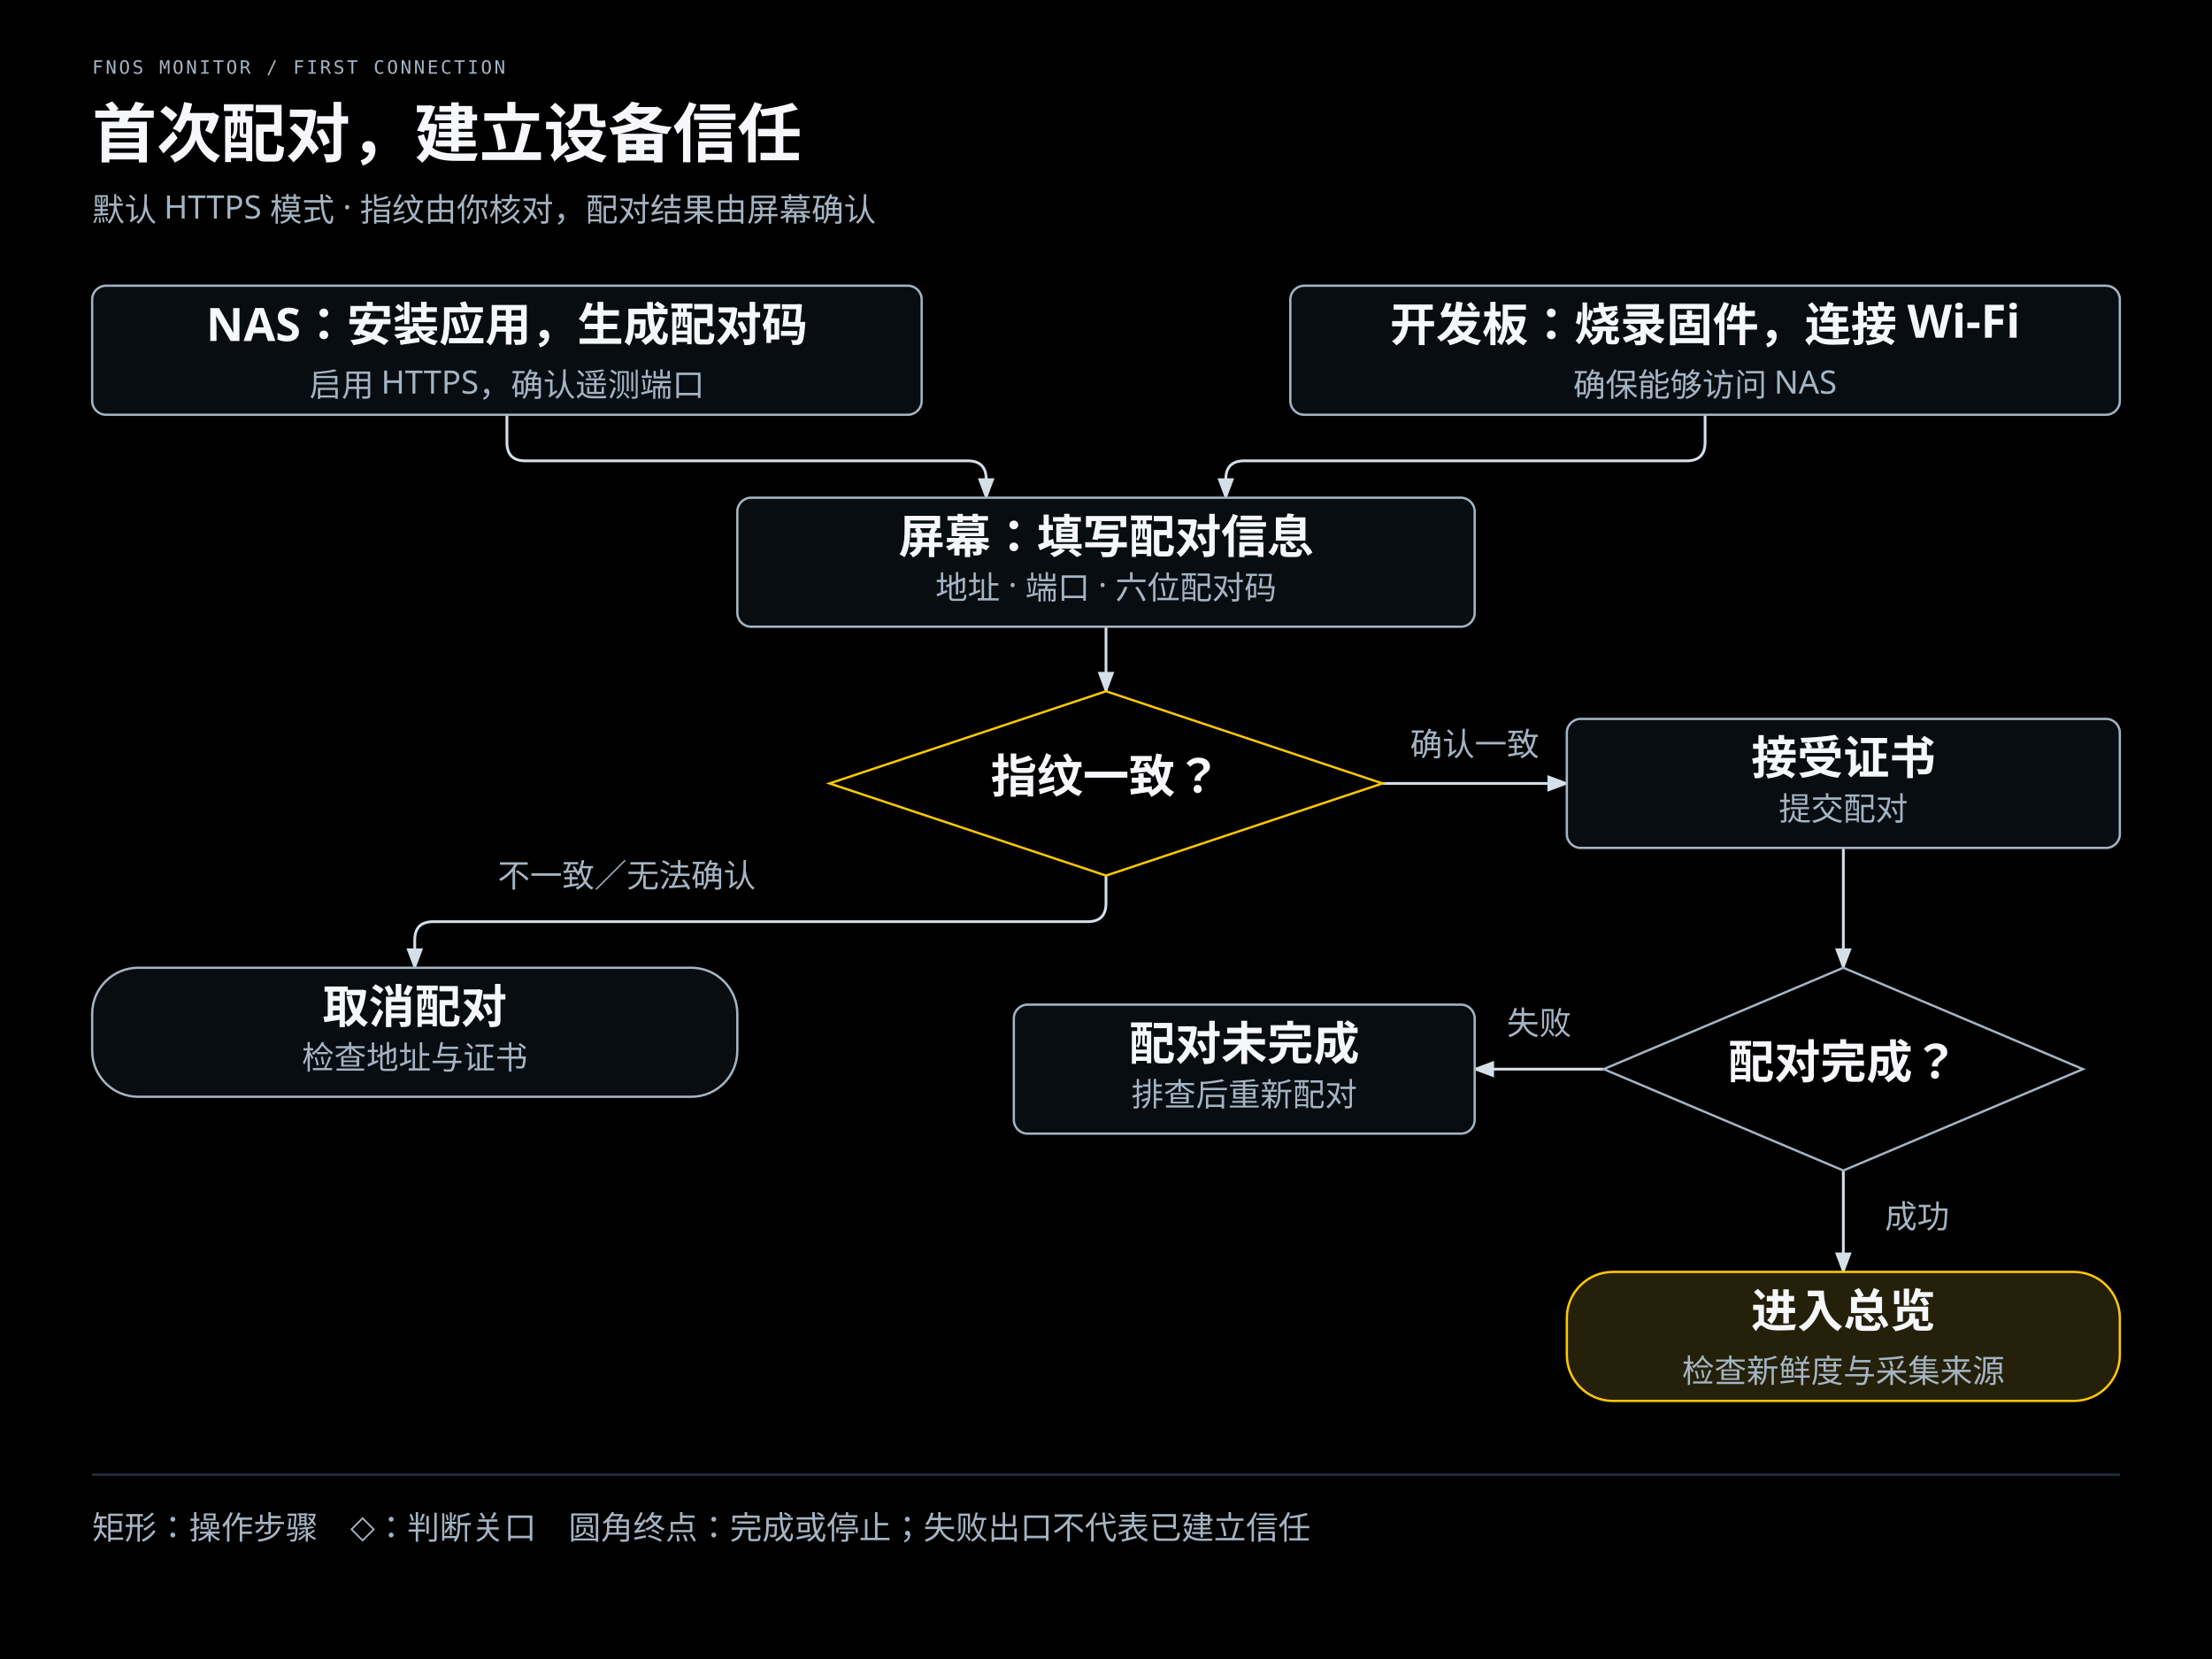
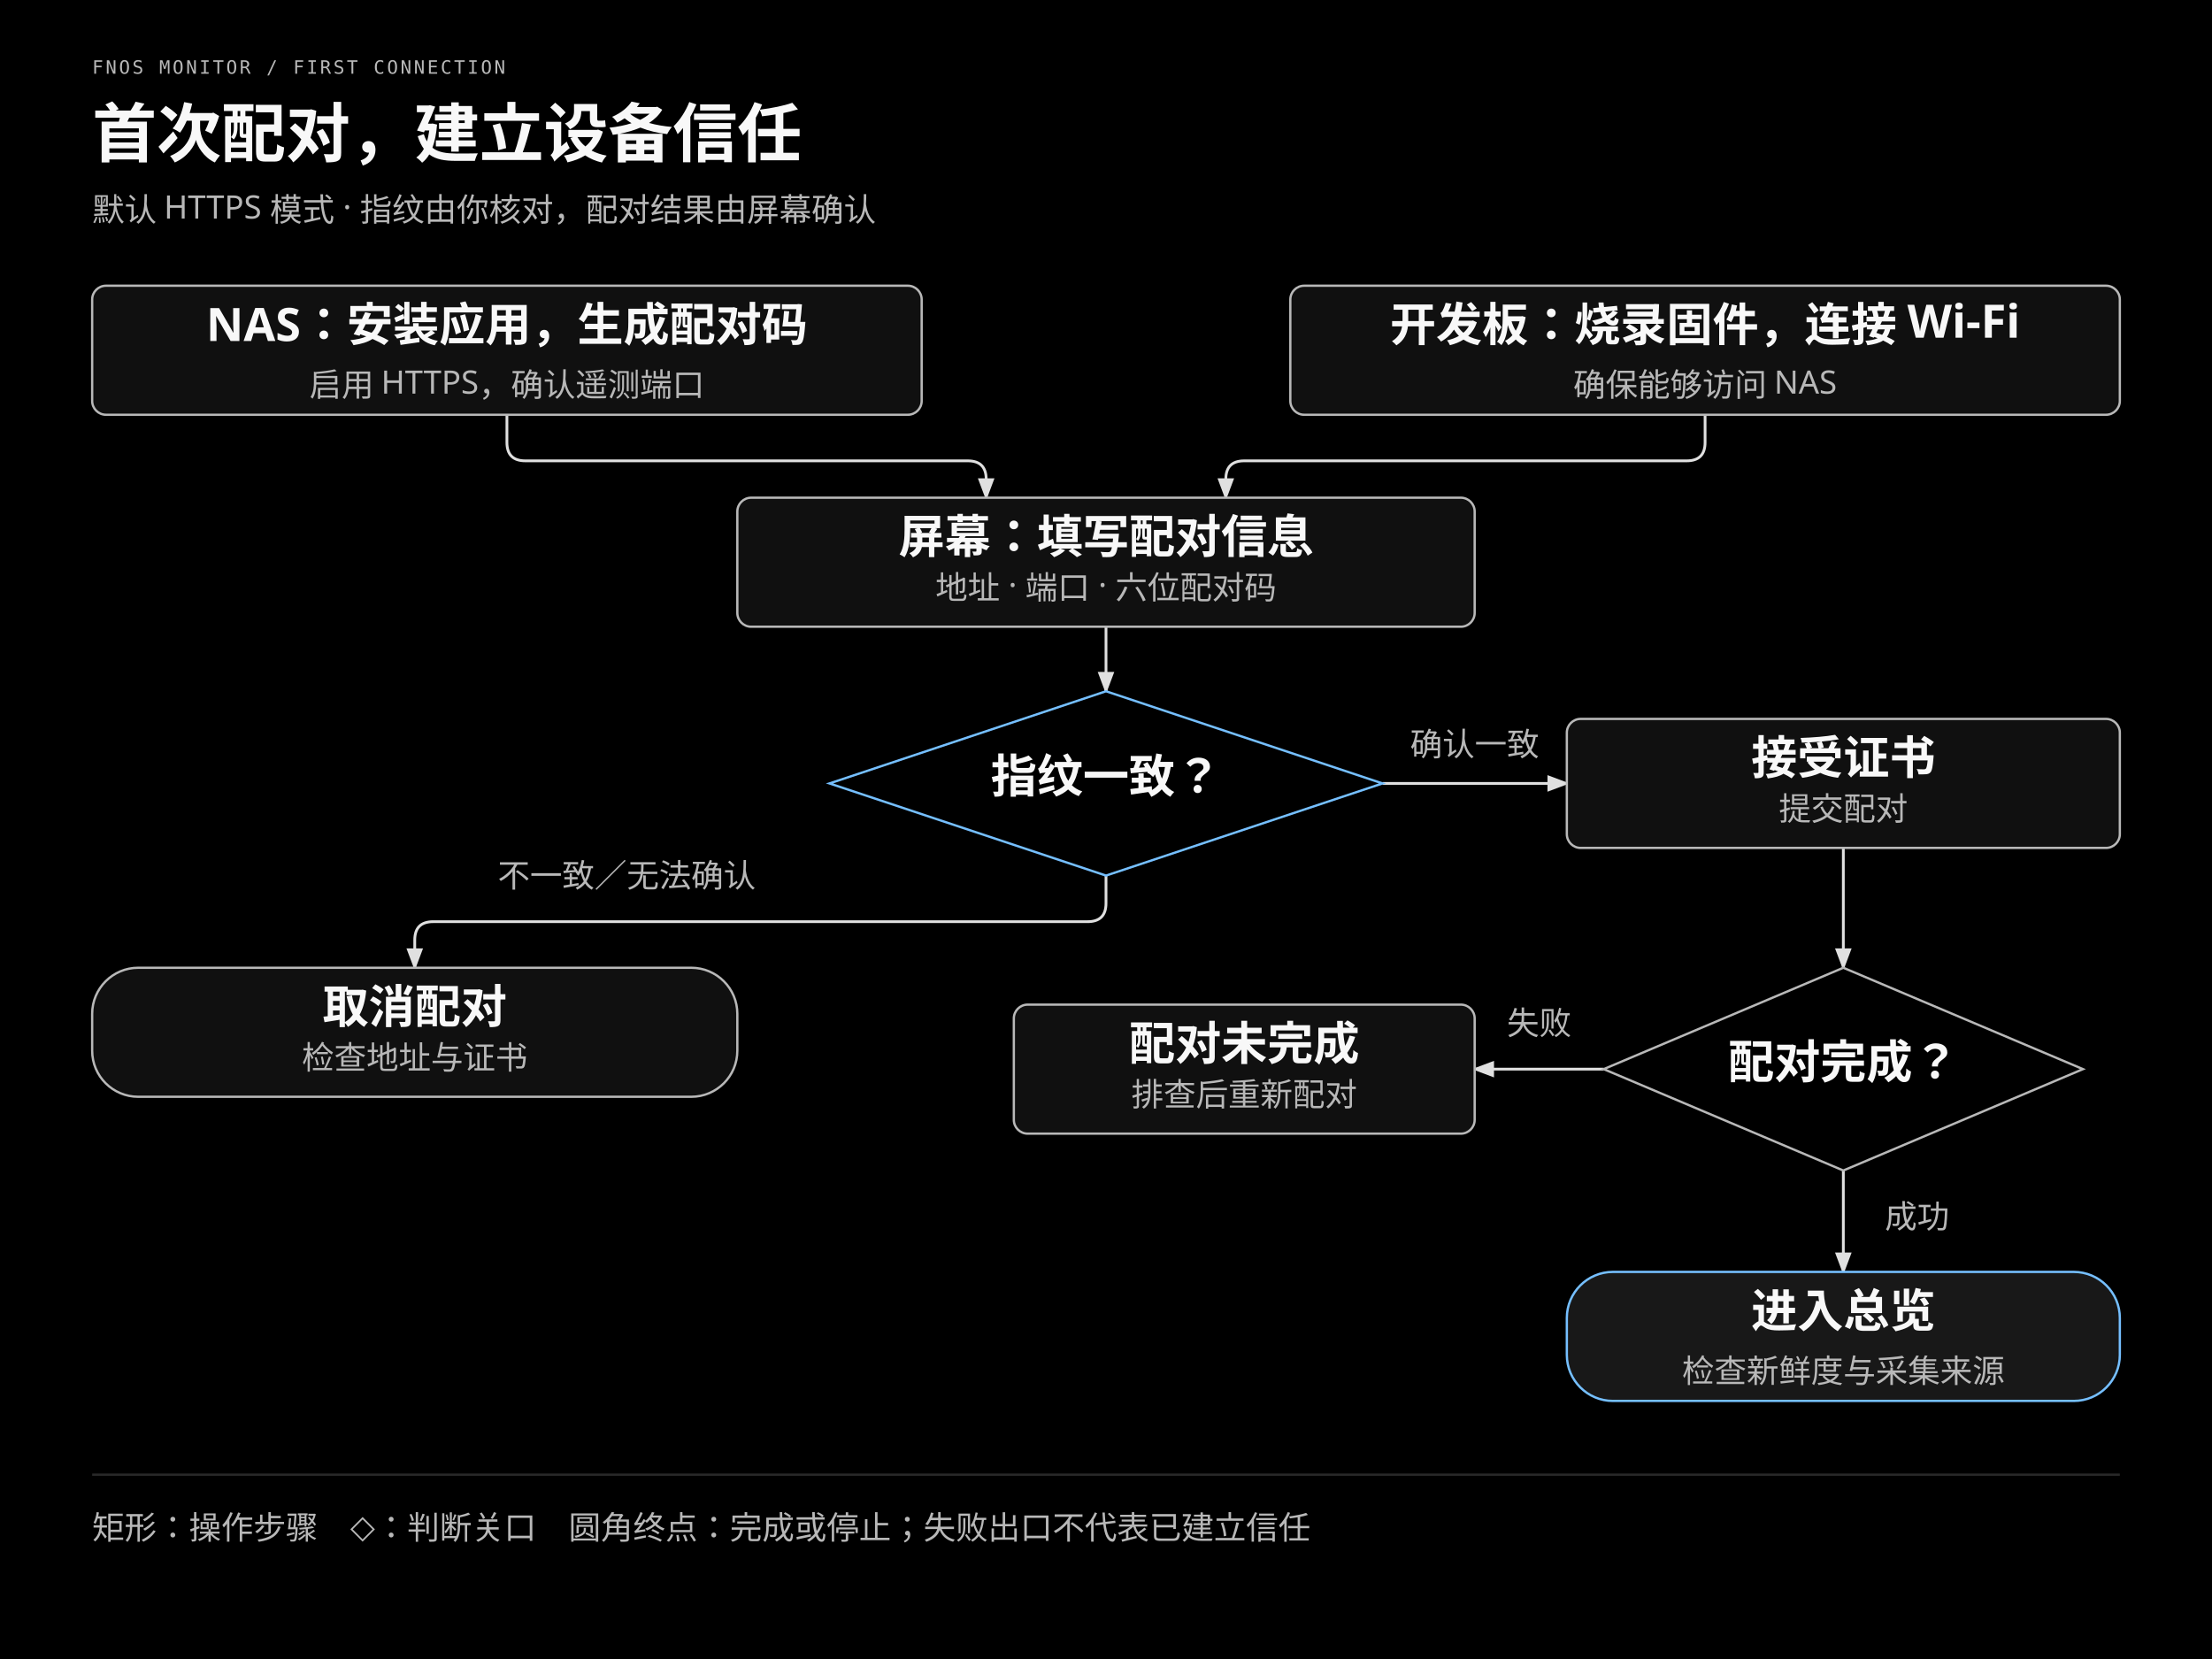
<svg xmlns="http://www.w3.org/2000/svg" width="960" height="720" viewBox="0 0 960 720" role="img" aria-labelledby="first-connection-title first-connection-desc" id="first-connection-root">
  <defs>
-     <style>#first-connection-root { color: #F5F7FA; font-family: 'Noto Sans SC', 'PingFang SC', 'Microsoft YaHei', system-ui, sans-serif; }
+     <style>#first-connection-root { color: #F8F8F8; font-family: 'Noto Sans SC', 'PingFang SC', 'Microsoft YaHei', system-ui, sans-serif; }
      #first-connection-root .diagram-container { width: 100%; overflow-x: auto; }
-       #first-connection-root text { font-family: 'Noto Sans SC', 'PingFang SC', 'Microsoft YaHei', system-ui, sans-serif; fill: #F5F7FA; font-size: 12px; }
+       #first-connection-root text { font-family: 'Noto Sans SC', 'PingFang SC', 'Microsoft YaHei', system-ui, sans-serif; fill: #F8F8F8; font-size: 12px; }
      #first-connection-root .heading { font-size: 28px; font-weight: 600; }
      #first-connection-root .name { font-size: 20px; font-weight: 600; }
-       #first-connection-root .caption { fill: #A5B4C2; font-size: 14px; font-weight: 500; }
-       #first-connection-root .tech { font-family: ui-monospace, 'SFMono-Regular', Consolas, monospace; fill: #D4DFE8; font-size: 12px; }
-       #first-connection-root .tag { font-family: ui-monospace, 'SFMono-Regular', Consolas, monospace; fill: #A5B4C2; font-size: 8px; letter-spacing: 1px; }
+       #first-connection-root .caption { fill: #B8B8B8; font-size: 14px; font-weight: 500; }
+       #first-connection-root .tech { font-family: ui-monospace, 'SFMono-Regular', Consolas, monospace; fill: #E0E0E0; font-size: 12px; }
+       #first-connection-root .tag { font-family: ui-monospace, 'SFMono-Regular', Consolas, monospace; fill: #B8B8B8; font-size: 8px; letter-spacing: 1px; }
      #first-connection-root .diagram-container { overflow-x: visible; }</style>
    <marker id="first-connection-arrow" markerWidth="8" markerHeight="6" refX="7" refY="3" orient="auto">
-       <polygon points="0 0, 8 3, 0 6" fill="#D4DFE8" />
+       <polygon points="0 0, 8 3, 0 6" fill="#E0E0E0" />
    </marker>
    <marker id="first-connection-arrow-accent" markerWidth="8" markerHeight="6" refX="7" refY="3" orient="auto">
-       <polygon points="0 0, 8 3, 0 6" fill="#FFC800" />
+       <polygon points="0 0, 8 3, 0 6" fill="#75BFFF" />
    </marker>
    <marker id="first-connection-arrow-link" markerWidth="8" markerHeight="6" refX="7" refY="3" orient="auto">
-       <polygon points="0 0, 8 3, 0 6" fill="#37C4D6" />
+       <polygon points="0 0, 8 3, 0 6" fill="#8ED7E5" />
    </marker>
  </defs>
  <rect width="960" height="720" fill="#000000" />
  <text x="40" y="32" text-anchor="start" class="tag">FNOS MONITOR / FIRST CONNECTION</text>
  <text x="40" y="68" text-anchor="start" class="heading">首次配对，建立设备信任</text>
  <text x="40" y="96" text-anchor="start" class="caption">默认 HTTPS 模式 · 指纹由你核对，配对结果由屏幕确认</text>
-   <path d="M 220,180 V 192 Q 220,200 228,200 H 420 Q 428,200 428,208 V 216" fill="none" stroke="#D4DFE8" stroke-width="1.2" marker-end="url(#first-connection-arrow)" />
-   <path d="M 740,180 V 192 Q 740,200 732,200 H 540 Q 532,200 532,208 V 216" fill="none" stroke="#D4DFE8" stroke-width="1.2" marker-end="url(#first-connection-arrow)" />
-   <path d="M 480,272 V 300" fill="none" stroke="#D4DFE8" stroke-width="1.2" marker-end="url(#first-connection-arrow)" />
-   <path d="M 600,340 H 680" fill="none" stroke="#D4DFE8" stroke-width="1.2" marker-end="url(#first-connection-arrow)" />
-   <path d="M 480,380 V 392 Q 480,400 472,400 H 188 Q 180,400 180,408 V 420" fill="none" stroke="#D4DFE8" stroke-width="1.2" marker-end="url(#first-connection-arrow)" />
-   <path d="M 800,368 V 420" fill="none" stroke="#D4DFE8" stroke-width="1.2" marker-end="url(#first-connection-arrow)" />
-   <path d="M 800,508 V 552" fill="none" stroke="#D4DFE8" stroke-width="1.2" marker-end="url(#first-connection-arrow)" />
-   <path d="M 696,464 H 640" fill="none" stroke="#D4DFE8" stroke-width="1.2" marker-end="url(#first-connection-arrow)" />
+   <path d="M 220,180 V 192 Q 220,200 228,200 H 420 Q 428,200 428,208 V 216" fill="none" stroke="#E0E0E0" stroke-width="1.2" marker-end="url(#first-connection-arrow)" />
+   <path d="M 740,180 V 192 Q 740,200 732,200 H 540 Q 532,200 532,208 V 216" fill="none" stroke="#E0E0E0" stroke-width="1.2" marker-end="url(#first-connection-arrow)" />
+   <path d="M 480,272 V 300" fill="none" stroke="#E0E0E0" stroke-width="1.2" marker-end="url(#first-connection-arrow)" />
+   <path d="M 600,340 H 680" fill="none" stroke="#E0E0E0" stroke-width="1.2" marker-end="url(#first-connection-arrow)" />
+   <path d="M 480,380 V 392 Q 480,400 472,400 H 188 Q 180,400 180,408 V 420" fill="none" stroke="#E0E0E0" stroke-width="1.2" marker-end="url(#first-connection-arrow)" />
+   <path d="M 800,368 V 420" fill="none" stroke="#E0E0E0" stroke-width="1.2" marker-end="url(#first-connection-arrow)" />
+   <path d="M 800,508 V 552" fill="none" stroke="#E0E0E0" stroke-width="1.2" marker-end="url(#first-connection-arrow)" />
+   <path d="M 696,464 H 640" fill="none" stroke="#E0E0E0" stroke-width="1.2" marker-end="url(#first-connection-arrow)" />
  <g data-role="edge-label">
    <rect x="604" y="308" width="72" height="24" rx="2" fill="#000000" />
    <text x="640.0" y="328" text-anchor="middle" class="caption">确认一致</text>
  </g>
  <g data-role="edge-label">
    <rect x="200" y="368" width="144" height="24" rx="2" fill="#000000" />
    <text x="272.0" y="385" text-anchor="middle" class="caption">不一致／无法确认</text>
  </g>
  <g data-role="edge-label">
    <rect x="808" y="516" width="48" height="24" rx="2" fill="#000000" />
    <text x="832.0" y="533" text-anchor="middle" class="caption">成功</text>
  </g>
  <g data-role="edge-label">
    <rect x="644" y="432" width="48" height="24" rx="2" fill="#000000" />
    <text x="668.0" y="449" text-anchor="middle" class="caption">失败</text>
  </g>
  <g data-node-id="nasReady">
-     <rect x="40" y="124" width="360" height="56" rx="6" fill="#080D12" stroke="#A5B4C2" />
+     <rect x="40" y="124" width="360" height="56" rx="6" fill="#101010" stroke="#B8B8B8" />
    <text x="220.0" y="148" text-anchor="middle" class="name">NAS：安装应用，生成配对码</text>
    <text x="220.0" y="172" text-anchor="middle" class="caption">启用 HTTPS，确认遥测端口</text>
  </g>
  <g data-node-id="boardReady">
-     <rect x="560" y="124" width="360" height="56" rx="6" fill="#080D12" stroke="#A5B4C2" />
+     <rect x="560" y="124" width="360" height="56" rx="6" fill="#101010" stroke="#B8B8B8" />
    <text x="740.0" y="148" text-anchor="middle" class="name">开发板：烧录固件，连接 Wi-Fi</text>
    <text x="740.0" y="172" text-anchor="middle" class="caption">确保能够访问 NAS</text>
  </g>
  <g data-node-id="enterPair">
-     <rect x="320" y="216" width="320" height="56" rx="6" fill="#080D12" stroke="#A5B4C2" />
+     <rect x="320" y="216" width="320" height="56" rx="6" fill="#101010" stroke="#B8B8B8" />
    <text x="480.0" y="240" text-anchor="middle" class="name">屏幕：填写配对信息</text>
    <text x="480.0" y="260" text-anchor="middle" class="caption">地址 · 端口 · 六位配对码</text>
  </g>
  <g data-node-id="fingerprint">
-     <polygon points="480,300.0 600.0,340 480,380.0 360.0,340" fill="#000000" stroke="#FFC800" />
+     <polygon points="480,300.0 600.0,340 480,380.0 360.0,340" fill="#000000" stroke="#75BFFF" />
    <text x="480" y="344" text-anchor="middle" class="name">指纹一致？</text>
  </g>
  <g data-node-id="stopPair">
-     <rect x="40" y="420" width="280" height="56" rx="20" fill="#080D12" stroke="#A5B4C2" />
+     <rect x="40" y="420" width="280" height="56" rx="20" fill="#101010" stroke="#B8B8B8" />
    <text x="180.0" y="444" text-anchor="middle" class="name">取消配对</text>
    <text x="180.0" y="464" text-anchor="middle" class="caption">检查地址与证书</text>
  </g>
  <g data-node-id="acceptPair">
-     <rect x="680" y="312" width="240" height="56" rx="6" fill="#080D12" stroke="#A5B4C2" />
+     <rect x="680" y="312" width="240" height="56" rx="6" fill="#101010" stroke="#B8B8B8" />
    <text x="800.0" y="336" text-anchor="middle" class="name">接受证书</text>
    <text x="800.0" y="356" text-anchor="middle" class="caption">提交配对</text>
  </g>
  <g data-node-id="pairResult">
-     <polygon points="800,420.0 904.0,464 800,508.0 696.0,464" fill="#000000" stroke="#A5B4C2" />
+     <polygon points="800,420.0 904.0,464 800,508.0 696.0,464" fill="#000000" stroke="#B8B8B8" />
    <text x="800" y="468" text-anchor="middle" class="name">配对完成？</text>
  </g>
  <g data-node-id="retryPair">
-     <rect x="440" y="436" width="200" height="56" rx="6" fill="#080D12" stroke="#A5B4C2" />
+     <rect x="440" y="436" width="200" height="56" rx="6" fill="#101010" stroke="#B8B8B8" />
    <text x="540.0" y="460" text-anchor="middle" class="name">配对未完成</text>
    <text x="540.0" y="480" text-anchor="middle" class="caption">排查后重新配对</text>
  </g>
  <g data-node-id="dashboard">
-     <rect x="680" y="552" width="240" height="56" rx="20" fill="#24200A" stroke="#FFC800" />
+     <rect x="680" y="552" width="240" height="56" rx="20" fill="#181818" stroke="#75BFFF" />
    <text x="800.0" y="576" text-anchor="middle" class="name">进入总览</text>
    <text x="800.0" y="600" text-anchor="middle" class="caption">检查新鲜度与采集来源</text>
  </g>
-   <line x1="40" y1="640" x2="920" y2="640" stroke="#25313E" />
+   <line x1="40" y1="640" x2="920" y2="640" stroke="#282828" />
  <text x="40" y="668" text-anchor="start" class="caption">矩形：操作步骤　◇：判断关口　圆角终点：完成或停止；失败出口不代表已建立信任</text>
</svg>
